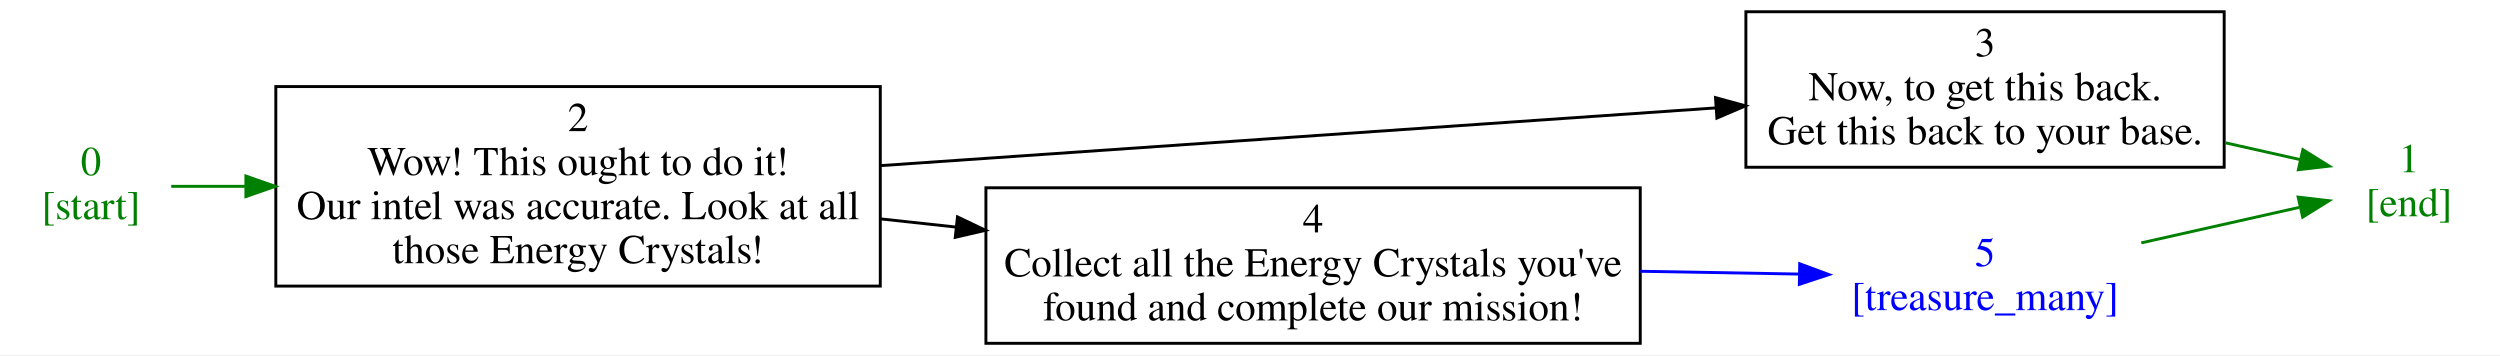
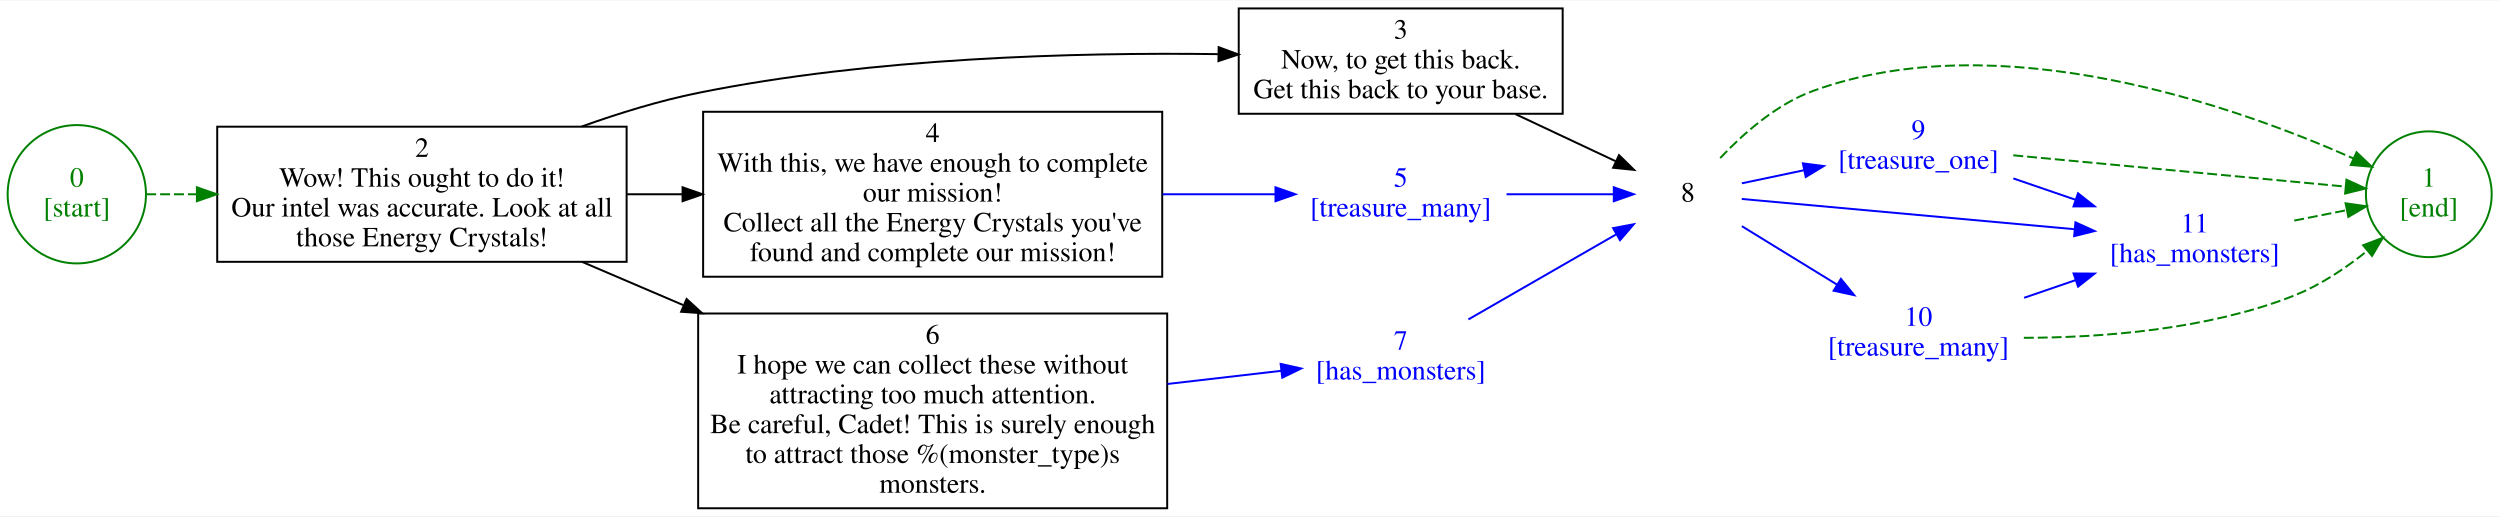
- <svg xmlns="http://www.w3.org/2000/svg" width="852pt" height="121pt" viewBox="0.00 0.00 852.00 121.00">
-   <g id="graph0" class="graph" transform="scale(1 1) rotate(0) translate(4 117)">
-     <polygon fill="white" stroke="transparent" points="-4,4 -4,-117 848,-117 848,4 -4,4" />
+ <svg xmlns="http://www.w3.org/2000/svg" width="1258pt" height="260pt" viewBox="0.00 0.00 1257.94 259.50">
+   <g id="graph0" class="graph" transform="scale(1 1) rotate(0) translate(4 255.5)">
+     <polygon fill="white" stroke="transparent" points="-4,4 -4,-255.5 1253.94,-255.5 1253.94,4 -4,4" />
    <g id="node1" class="node">
-       <text text-anchor="middle" x="27" y="-57.3" font-family="Times,serif" font-size="14.00" fill="green">0</text>
-       <text text-anchor="middle" x="27" y="-42.3" font-family="Times,serif" font-size="14.00" fill="green">[start]</text>
+       <ellipse fill="none" stroke="green" cx="34.65" cy="-158" rx="34.8" ry="34.8" />
+       <text text-anchor="middle" x="34.65" y="-161.8" font-family="Times,serif" font-size="14.00" fill="green">0</text>
+       <text text-anchor="middle" x="34.65" y="-146.8" font-family="Times,serif" font-size="14.00" fill="green">[start]</text>
    </g>
    <g id="node3" class="node">
-       <polygon fill="none" stroke="black" points="296,-87.5 90,-87.5 90,-19.5 296,-19.5 296,-87.5" />
-       <text text-anchor="middle" x="193" y="-72.3" font-family="Times,serif" font-size="14.00">2</text>
-       <text text-anchor="middle" x="193" y="-57.3" font-family="Times,serif" font-size="14.00">Wow! This ought to do it!</text>
-       <text text-anchor="middle" x="193" y="-42.3" font-family="Times,serif" font-size="14.00">Our intel was accurate. Look at all</text>
-       <text text-anchor="middle" x="193" y="-27.3" font-family="Times,serif" font-size="14.00">those Energy Crystals!</text>
+       <polygon fill="none" stroke="black" points="311.3,-192 105.3,-192 105.3,-124 311.3,-124 311.3,-192" />
+       <text text-anchor="middle" x="208.3" y="-176.8" font-family="Times,serif" font-size="14.00">2</text>
+       <text text-anchor="middle" x="208.3" y="-161.8" font-family="Times,serif" font-size="14.00">Wow! This ought to do it!</text>
+       <text text-anchor="middle" x="208.3" y="-146.8" font-family="Times,serif" font-size="14.00">Our intel was accurate. Look at all</text>
+       <text text-anchor="middle" x="208.3" y="-131.8" font-family="Times,serif" font-size="14.00">those Energy Crystals!</text>
    </g>
    <g id="edge1" class="edge">
-       <path fill="none" stroke="green" d="M54.35,-53.5C61.8,-53.5 70.4,-53.5 79.61,-53.5" />
-       <polygon fill="green" stroke="green" points="79.8,-57 89.8,-53.5 79.8,-50 79.8,-57" />
+       <path fill="none" stroke="green" stroke-dasharray="5,2" d="M69.56,-158C77.31,-158 85.96,-158 95.05,-158" />
+       <polygon fill="green" stroke="green" points="95.07,-161.5 105.07,-158 95.07,-154.5 95.07,-161.5" />
    </g>
    <g id="node2" class="node">
-       <text text-anchor="middle" x="817" y="-58.3" font-family="Times,serif" font-size="14.00" fill="green">1</text>
-       <text text-anchor="middle" x="817" y="-43.3" font-family="Times,serif" font-size="14.00" fill="green">[end]</text>
+       <ellipse fill="none" stroke="green" cx="1218.12" cy="-158" rx="31.64" ry="31.64" />
+       <text text-anchor="middle" x="1218.12" y="-161.8" font-family="Times,serif" font-size="14.00" fill="green">1</text>
+       <text text-anchor="middle" x="1218.12" y="-146.8" font-family="Times,serif" font-size="14.00" fill="green">[end]</text>
    </g>
    <g id="node4" class="node">
-       <polygon fill="none" stroke="black" points="754,-113 591,-113 591,-60 754,-60 754,-113" />
-       <text text-anchor="middle" x="672.5" y="-97.8" font-family="Times,serif" font-size="14.00">3</text>
-       <text text-anchor="middle" x="672.5" y="-82.8" font-family="Times,serif" font-size="14.00">Now, to get this back.</text>
-       <text text-anchor="middle" x="672.5" y="-67.8" font-family="Times,serif" font-size="14.00">Get this back to your base.</text>
+       <polygon fill="none" stroke="black" points="782.3,-251.5 619.3,-251.5 619.3,-198.5 782.3,-198.5 782.3,-251.5" />
+       <text text-anchor="middle" x="700.8" y="-236.3" font-family="Times,serif" font-size="14.00">3</text>
+       <text text-anchor="middle" x="700.8" y="-221.3" font-family="Times,serif" font-size="14.00">Now, to get this back.</text>
+       <text text-anchor="middle" x="700.8" y="-206.3" font-family="Times,serif" font-size="14.00">Get this back to your base.</text>
+     </g>
+     <g id="edge3" class="edge">
+       <path fill="none" stroke="black" d="M288.71,-192.08C307.59,-198.85 327.89,-205.07 347.3,-209 434.86,-226.72 537.04,-229.44 608.78,-228.51" />
+       <polygon fill="black" stroke="black" points="609.2,-232 619.14,-228.34 609.09,-225 609.2,-232" />
+     </g>
+     <g id="node5" class="node">
+       <polygon fill="none" stroke="black" points="580.8,-199.5 349.8,-199.5 349.8,-116.5 580.8,-116.5 580.8,-199.5" />
+       <text text-anchor="middle" x="465.3" y="-184.3" font-family="Times,serif" font-size="14.00">4</text>
+       <text text-anchor="middle" x="465.3" y="-169.3" font-family="Times,serif" font-size="14.00">With this, we have enough to complete</text>
+       <text text-anchor="middle" x="465.3" y="-154.3" font-family="Times,serif" font-size="14.00">our mission!</text>
+       <text text-anchor="middle" x="465.3" y="-139.3" font-family="Times,serif" font-size="14.00">Collect all the Energy Crystals you've</text>
+       <text text-anchor="middle" x="465.3" y="-124.3" font-family="Times,serif" font-size="14.00">found and complete our mission!</text>
    </g>
    <g id="edge2" class="edge">
-       <path fill="none" stroke="black" d="M296.14,-60.56C380.61,-66.4 499.46,-74.61 580.65,-80.22" />
-       <polygon fill="black" stroke="black" points="580.64,-83.73 590.86,-80.93 581.12,-76.75 580.64,-83.73" />
+       <path fill="none" stroke="black" d="M311.55,-158C320.7,-158 330.04,-158 339.36,-158" />
+       <polygon fill="black" stroke="black" points="339.46,-161.5 349.46,-158 339.46,-154.5 339.46,-161.5" />
    </g>
-     <g id="node5" class="node">
-       <polygon fill="none" stroke="black" points="555,-53 332,-53 332,0 555,0 555,-53" />
-       <text text-anchor="middle" x="443.5" y="-37.8" font-family="Times,serif" font-size="14.00">4</text>
-       <text text-anchor="middle" x="443.5" y="-22.8" font-family="Times,serif" font-size="14.00">Collect all the Energy Crystals you've</text>
-       <text text-anchor="middle" x="443.5" y="-7.8" font-family="Times,serif" font-size="14.00">found and complete our mission!</text>
-     </g>
-     <g id="edge3" class="edge">
-       <path fill="none" stroke="black" d="M296.15,-42.4C304.62,-41.48 313.23,-40.55 321.81,-39.61" />
-       <polygon fill="black" stroke="black" points="322.31,-43.08 331.87,-38.52 321.55,-36.12 322.31,-43.08" />
+     <g id="node7" class="node">
+       <polygon fill="none" stroke="black" points="583.3,-98 347.3,-98 347.3,0 583.3,0 583.3,-98" />
+       <text text-anchor="middle" x="465.3" y="-82.8" font-family="Times,serif" font-size="14.00">6</text>
+       <text text-anchor="middle" x="465.3" y="-67.8" font-family="Times,serif" font-size="14.00">I hope we can collect these without</text>
+       <text text-anchor="middle" x="465.3" y="-52.8" font-family="Times,serif" font-size="14.00">attracting too much attention.</text>
+       <text text-anchor="middle" x="465.3" y="-37.8" font-family="Times,serif" font-size="14.00">Be careful, Cadet! This is surely enough</text>
+       <text text-anchor="middle" x="465.3" y="-22.8" font-family="Times,serif" font-size="14.00">to attract those %(monster_type)s</text>
+       <text text-anchor="middle" x="465.3" y="-7.8" font-family="Times,serif" font-size="14.00">monsters.</text>
    </g>
    <g id="edge4" class="edge">
-       <path fill="none" stroke="green" d="M754.33,-68.35C763.24,-66.35 771.94,-64.39 779.88,-62.61" />
-       <polygon fill="green" stroke="green" points="780.82,-65.99 789.81,-60.38 779.28,-59.16 780.82,-65.99" />
+       <path fill="none" stroke="black" d="M288.93,-123.96C305.08,-117.06 322.43,-109.64 339.71,-102.25" />
+       <polygon fill="black" stroke="black" points="341.48,-105.3 349.3,-98.16 338.73,-98.87 341.48,-105.3" />
+     </g>
+     <g id="node9" class="node">
+       <text text-anchor="middle" x="845.3" y="-154.3" font-family="Times,serif" font-size="14.00">8</text>
+     </g>
+     <g id="edge5" class="edge">
+       <path fill="none" stroke="black" d="M758.53,-198.33C775.62,-190.29 793.88,-181.7 809.14,-174.53" />
+       <polygon fill="black" stroke="black" points="810.66,-177.68 818.22,-170.26 807.68,-171.35 810.66,-177.68" />
    </g>
    <g id="node6" class="node">
-       <text text-anchor="middle" x="672.5" y="-26.3" font-family="Times,serif" font-size="14.00" fill="blue">5</text>
-       <text text-anchor="middle" x="672.5" y="-11.3" font-family="Times,serif" font-size="14.00" fill="blue">[treasure_many]</text>
-     </g>
-     <g id="edge5" class="edge">
-       <path fill="none" stroke="blue" d="M555.01,-24.55C573.59,-24.23 592.28,-23.9 609.08,-23.6" />
-       <polygon fill="blue" stroke="blue" points="609.34,-27.1 619.28,-23.42 609.22,-20.1 609.34,-27.1" />
+       <text text-anchor="middle" x="700.8" y="-161.8" font-family="Times,serif" font-size="14.00" fill="blue">5</text>
+       <text text-anchor="middle" x="700.8" y="-146.8" font-family="Times,serif" font-size="14.00" fill="blue">[treasure_many]</text>
    </g>
    <g id="edge6" class="edge">
-       <path fill="none" stroke="green" d="M725.75,-34.23C743.61,-38.24 763.18,-42.64 779.52,-46.31" />
-       <polygon fill="green" stroke="green" points="779.21,-49.83 789.74,-48.6 780.75,-43 779.21,-49.83" />
+       <path fill="none" stroke="blue" d="M580.99,-158C600.57,-158 620.21,-158 637.74,-158" />
+       <polygon fill="blue" stroke="blue" points="637.8,-161.5 647.8,-158 637.8,-154.5 637.8,-161.5" />
+     </g>
+     <g id="edge7" class="edge">
+       <path fill="none" stroke="blue" d="M754.05,-158C771.9,-158 791.47,-158 807.81,-158" />
+       <polygon fill="blue" stroke="blue" points="808.03,-161.5 818.03,-158 808.03,-154.5 808.03,-161.5" />
+     </g>
+     <g id="node8" class="node">
+       <text text-anchor="middle" x="700.8" y="-79.8" font-family="Times,serif" font-size="14.00" fill="blue">7</text>
+       <text text-anchor="middle" x="700.8" y="-64.8" font-family="Times,serif" font-size="14.00" fill="blue">[has_monsters]</text>
+     </g>
+     <g id="edge8" class="edge">
+       <path fill="none" stroke="blue" d="M583.39,-62.54C603.27,-64.84 623.14,-67.14 640.68,-69.16" />
+       <polygon fill="blue" stroke="blue" points="640.4,-72.65 650.73,-70.33 641.2,-65.7 640.4,-72.65" />
+     </g>
+     <g id="edge9" class="edge">
+       <path fill="none" stroke="blue" d="M734.85,-95.02C757.1,-107.83 786.42,-124.7 809.11,-137.75" />
+       <polygon fill="blue" stroke="blue" points="807.66,-140.96 818.08,-142.91 811.16,-134.89 807.66,-140.96" />
+     </g>
+     <g id="edge13" class="edge">
+       <path fill="none" stroke="green" stroke-dasharray="5,2" d="M861.57,-176.21C873,-188.35 889.81,-203.28 908.3,-210 1002.43,-244.25 1121.03,-202.27 1180.12,-176.04" />
+       <polygon fill="green" stroke="green" points="1181.76,-179.14 1189.42,-171.82 1178.86,-172.76 1181.76,-179.14" />
+     </g>
+     <g id="node10" class="node">
+       <text text-anchor="middle" x="961.3" y="-185.8" font-family="Times,serif" font-size="14.00" fill="blue">9</text>
+       <text text-anchor="middle" x="961.3" y="-170.8" font-family="Times,serif" font-size="14.00" fill="blue">[treasure_one]</text>
+     </g>
+     <g id="edge10" class="edge">
+       <path fill="none" stroke="blue" d="M872.45,-163.51C881.81,-165.48 892.76,-167.78 903.69,-170.08" />
+       <polygon fill="blue" stroke="blue" points="903.17,-173.55 913.68,-172.19 904.61,-166.7 903.17,-173.55" />
+     </g>
+     <g id="node11" class="node">
+       <text text-anchor="middle" x="961.3" y="-91.8" font-family="Times,serif" font-size="14.00" fill="blue">10</text>
+       <text text-anchor="middle" x="961.3" y="-76.8" font-family="Times,serif" font-size="14.00" fill="blue">[treasure_many]</text>
+     </g>
+     <g id="edge11" class="edge">
+       <path fill="none" stroke="blue" d="M872.45,-141.94C886.65,-133.22 904.5,-122.26 920.4,-112.5" />
+       <polygon fill="blue" stroke="blue" points="922.3,-115.44 928.99,-107.22 918.64,-109.47 922.3,-115.44" />
+     </g>
+     <g id="node12" class="node">
+       <text text-anchor="middle" x="1100.3" y="-138.8" font-family="Times,serif" font-size="14.00" fill="blue">11</text>
+       <text text-anchor="middle" x="1100.3" y="-123.8" font-family="Times,serif" font-size="14.00" fill="blue">[has_monsters]</text>
+     </g>
+     <g id="edge12" class="edge">
+       <path fill="none" stroke="blue" d="M872.42,-155.63C911.68,-152.06 986.94,-145.21 1039.99,-140.39" />
+       <polygon fill="blue" stroke="blue" points="1040.31,-143.88 1049.95,-139.49 1039.67,-136.91 1040.31,-143.88" />
+     </g>
+     <g id="edge15" class="edge">
+       <path fill="none" stroke="green" stroke-dasharray="5,2" d="M1009.03,-177.6C1056.89,-173.09 1130.53,-166.15 1176.17,-161.86" />
+       <polygon fill="green" stroke="green" points="1176.67,-165.33 1186.3,-160.9 1176.01,-158.36 1176.67,-165.33" />
+     </g>
+     <g id="edge14" class="edge">
+       <path fill="none" stroke="blue" d="M1009.06,-165.96C1019.15,-162.5 1029.94,-158.79 1040.42,-155.2" />
+       <polygon fill="blue" stroke="blue" points="1041.61,-158.49 1049.94,-151.93 1039.34,-151.87 1041.61,-158.49" />
+     </g>
+     <g id="edge17" class="edge">
+       <path fill="none" stroke="green" stroke-dasharray="5,2" d="M1014.35,-85.76C1053.12,-85.85 1106.67,-89.76 1150.3,-107 1163.49,-112.21 1176.3,-120.82 1187.12,-129.5" />
+       <polygon fill="green" stroke="green" points="1185.06,-132.34 1194.97,-136.09 1189.56,-126.98 1185.06,-132.34" />
+     </g>
+     <g id="edge16" class="edge">
+       <path fill="none" stroke="blue" d="M1014.48,-105.9C1022.94,-108.81 1031.76,-111.83 1040.36,-114.78" />
+       <polygon fill="blue" stroke="blue" points="1039.37,-118.14 1049.96,-118.08 1041.64,-111.52 1039.37,-118.14" />
+     </g>
+     <g id="edge18" class="edge">
+       <path fill="none" stroke="green" stroke-dasharray="5,2" d="M1150.41,-144.75C1159.18,-146.49 1168.22,-148.29 1176.71,-149.98" />
+       <polygon fill="green" stroke="green" points="1176.24,-153.45 1186.73,-151.97 1177.61,-146.59 1176.24,-153.45" />
    </g>
  </g>
</svg>
